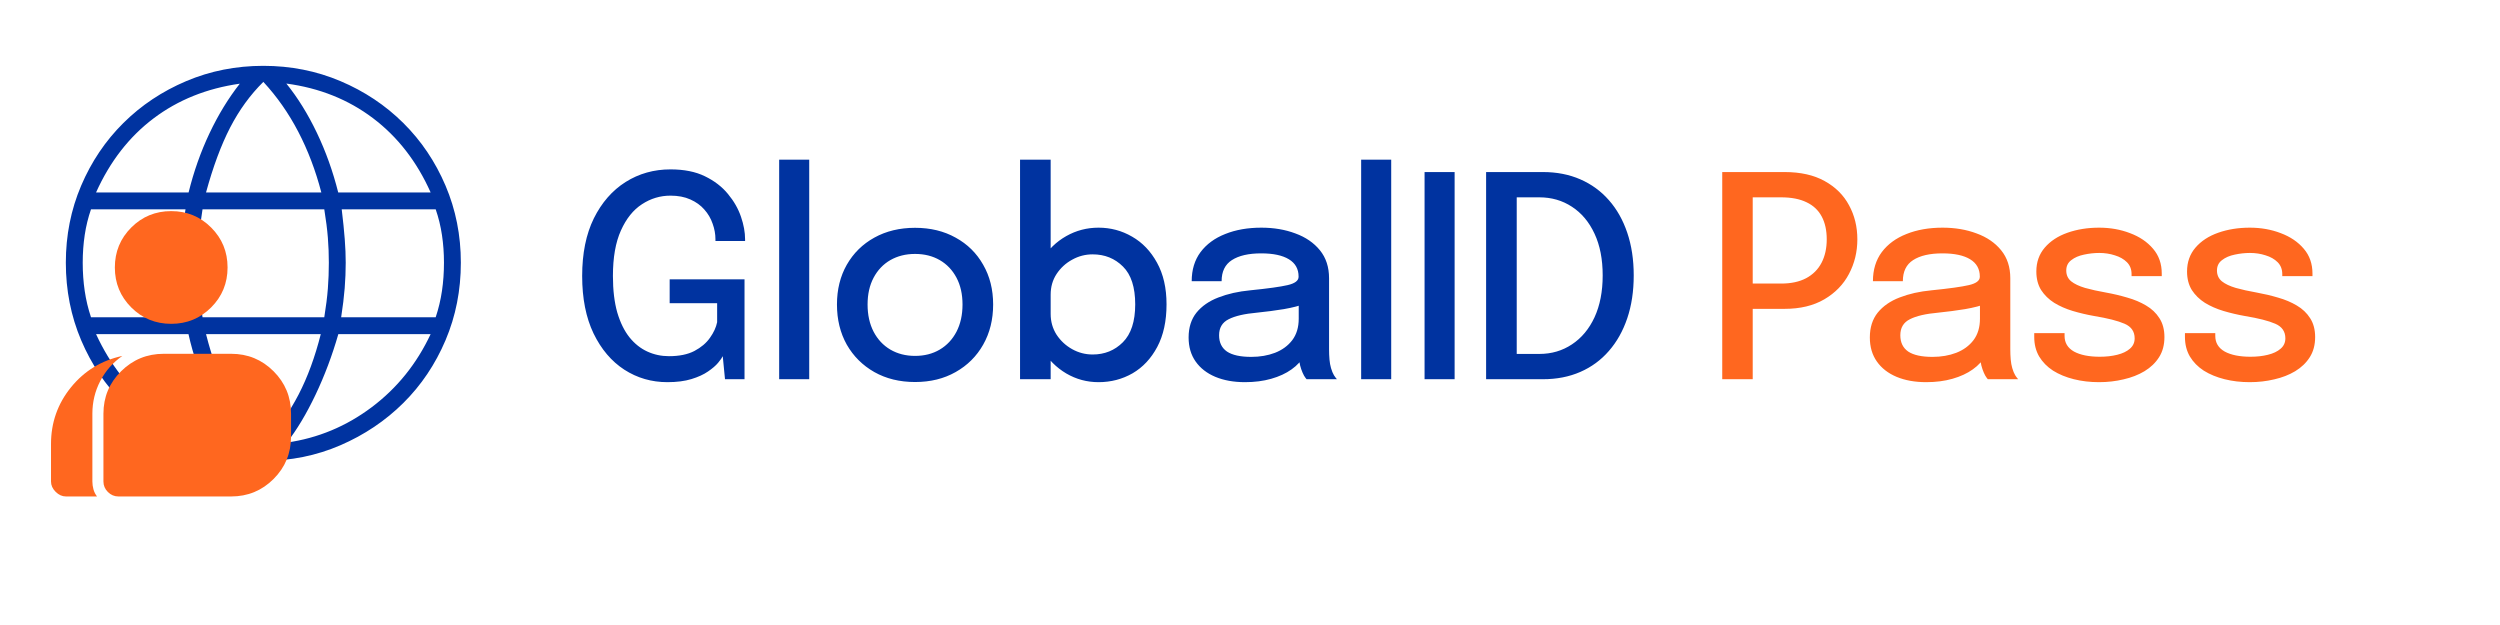
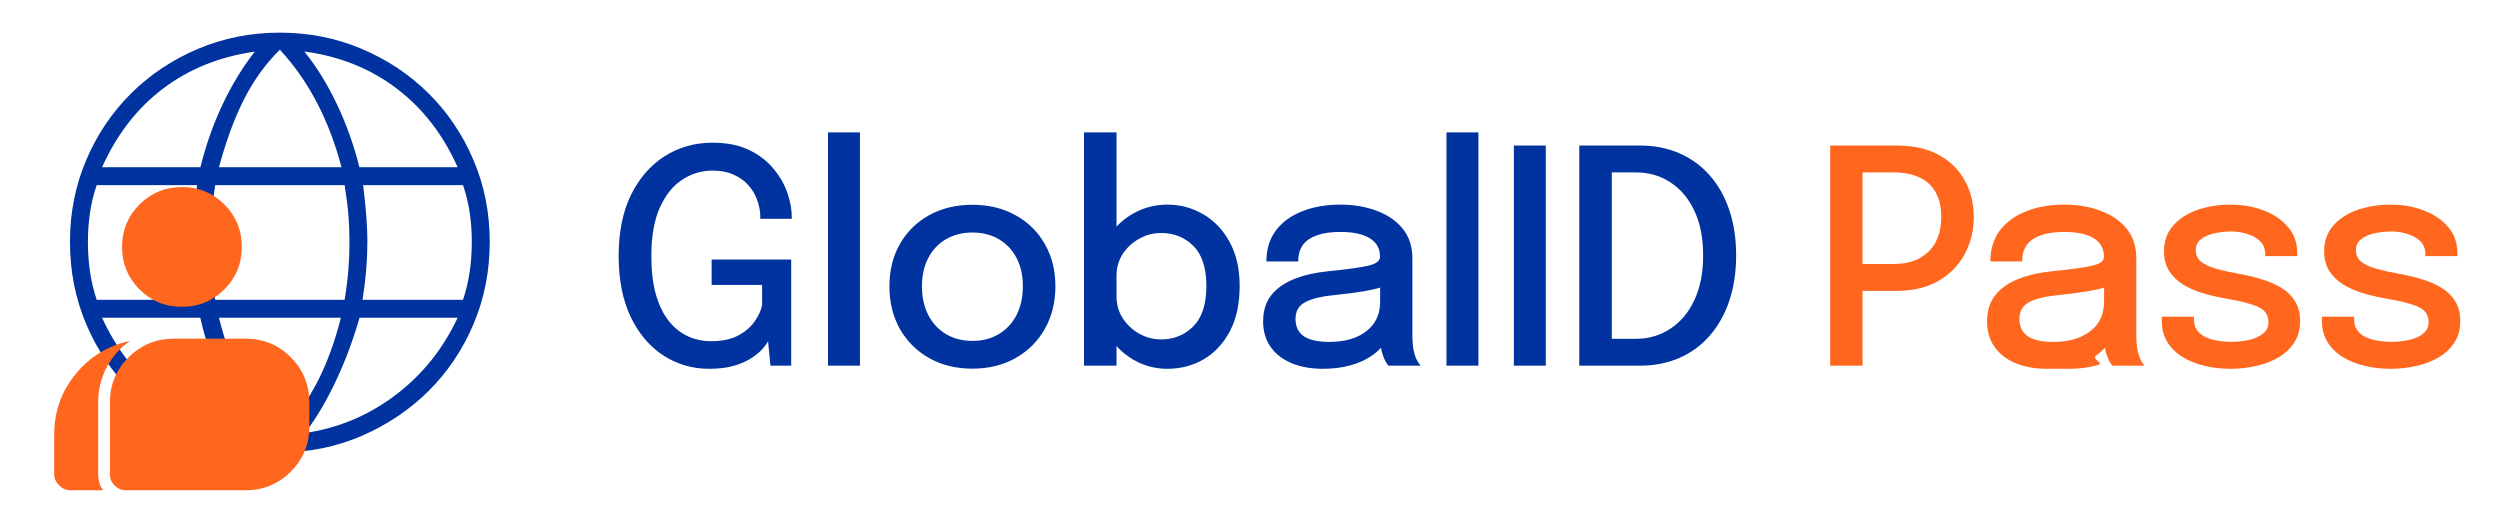
- <svg xmlns="http://www.w3.org/2000/svg" width="356" height="89" viewBox="0 0 356 89" fill="none">
-   <path d="M95.04 54.42C92.787 54.42 90.74 53.827 88.9 52.64C87.073 51.453 85.613 49.733 84.52 47.48C83.44 45.227 82.9 42.5 82.9 39.3C82.9 36.087 83.453 33.353 84.56 31.1C85.68 28.847 87.187 27.12 89.08 25.92C90.987 24.72 93.12 24.12 95.48 24.12C97.413 24.12 99.047 24.447 100.38 25.1C101.727 25.753 102.82 26.593 103.66 27.62C104.513 28.647 105.133 29.733 105.52 30.88C105.907 32.013 106.1 33.08 106.1 34.08C106.1 34.12 106.1 34.16 106.1 34.2C106.1 34.24 106.1 34.28 106.1 34.32H101.88C101.88 34.28 101.88 34.24 101.88 34.2C101.88 34.16 101.88 34.12 101.88 34.08C101.88 33.333 101.747 32.593 101.48 31.86C101.227 31.113 100.833 30.44 100.3 29.84C99.78 29.24 99.113 28.76 98.3 28.4C97.5 28.04 96.56 27.86 95.48 27.86C94.013 27.86 92.66 28.267 91.42 29.08C90.18 29.88 89.18 31.127 88.42 32.82C87.66 34.5 87.28 36.66 87.28 39.3C87.28 41.313 87.487 43.047 87.9 44.5C88.327 45.94 88.907 47.12 89.64 48.04C90.373 48.947 91.22 49.62 92.18 50.06C93.14 50.5 94.167 50.72 95.26 50.72C96.727 50.72 97.933 50.473 98.88 49.98C99.84 49.473 100.58 48.847 101.1 48.1C101.633 47.353 101.973 46.613 102.12 45.88V43.18H95.36V39.78H106.02V54H103.24L102.92 50.72C102.813 50.947 102.593 51.26 102.26 51.66C101.927 52.06 101.447 52.473 100.82 52.9C100.207 53.327 99.42 53.687 98.46 53.98C97.513 54.273 96.373 54.42 95.04 54.42ZM115.233 22.74V54H110.953V22.74H115.233ZM130.303 54.4C128.116 54.4 126.183 53.927 124.503 52.98C122.836 52.033 121.53 50.733 120.583 49.08C119.65 47.413 119.183 45.507 119.183 43.36C119.183 41.227 119.65 39.34 120.583 37.7C121.53 36.047 122.836 34.76 124.503 33.84C126.183 32.907 128.116 32.44 130.303 32.44C132.49 32.44 134.416 32.907 136.083 33.84C137.763 34.76 139.07 36.047 140.003 37.7C140.95 39.34 141.423 41.227 141.423 43.36C141.423 45.507 140.95 47.413 140.003 49.08C139.07 50.733 137.763 52.033 136.083 52.98C134.416 53.927 132.49 54.4 130.303 54.4ZM130.303 50.68C131.636 50.68 132.81 50.38 133.823 49.78C134.836 49.18 135.63 48.333 136.203 47.24C136.776 46.133 137.063 44.84 137.063 43.36C137.063 41.893 136.776 40.62 136.203 39.54C135.63 38.46 134.836 37.627 133.823 37.04C132.81 36.453 131.636 36.16 130.303 36.16C128.983 36.16 127.81 36.453 126.783 37.04C125.77 37.627 124.976 38.46 124.403 39.54C123.83 40.62 123.543 41.893 123.543 43.36C123.543 44.84 123.83 46.133 124.403 47.24C124.976 48.333 125.77 49.18 126.783 49.78C127.81 50.38 128.983 50.68 130.303 50.68ZM156.434 54.42C154.781 54.42 153.247 54.007 151.834 53.18C150.421 52.34 149.274 51.193 148.394 49.74C147.527 48.287 147.094 46.64 147.094 44.8C147.094 44.747 147.094 44.707 147.094 44.68C147.094 44.64 147.094 44.6 147.094 44.56L149.614 44.5C149.614 44.527 149.614 44.56 149.614 44.6C149.614 44.627 149.614 44.66 149.614 44.7C149.614 45.793 149.894 46.78 150.454 47.66C151.027 48.527 151.767 49.213 152.674 49.72C153.581 50.227 154.554 50.48 155.594 50.48C157.301 50.48 158.734 49.9 159.894 48.74C161.067 47.567 161.654 45.767 161.654 43.34C161.654 40.9 161.074 39.107 159.914 37.96C158.754 36.8 157.314 36.22 155.594 36.22C154.554 36.22 153.581 36.473 152.674 36.98C151.767 37.473 151.027 38.153 150.454 39.02C149.894 39.873 149.614 40.853 149.614 41.96L147.094 41.86C147.094 40.007 147.527 38.373 148.394 36.96C149.274 35.533 150.421 34.42 151.834 33.62C153.247 32.82 154.781 32.42 156.434 32.42C158.154 32.42 159.747 32.847 161.214 33.7C162.681 34.54 163.861 35.773 164.754 37.4C165.661 39.027 166.114 41.007 166.114 43.34C166.114 45.727 165.674 47.747 164.794 49.4C163.914 51.053 162.741 52.307 161.274 53.16C159.807 54 158.194 54.42 156.434 54.42ZM145.254 54V22.74H149.614V54H145.254ZM177.278 54.42C175.678 54.42 174.271 54.167 173.058 53.66C171.858 53.153 170.925 52.427 170.258 51.48C169.591 50.533 169.258 49.393 169.258 48.06C169.258 46.633 169.631 45.453 170.378 44.52C171.138 43.587 172.178 42.867 173.498 42.36C174.831 41.84 176.345 41.5 178.038 41.34C180.558 41.087 182.331 40.84 183.358 40.6C184.398 40.36 184.918 39.967 184.918 39.42C184.918 39.407 184.918 39.393 184.918 39.38C184.918 38.3 184.458 37.48 183.538 36.92C182.618 36.36 181.305 36.08 179.598 36.08C177.798 36.08 176.405 36.4 175.418 37.04C174.445 37.667 173.958 38.667 173.958 40.04H169.698C169.698 38.413 170.118 37.033 170.958 35.9C171.811 34.767 172.985 33.907 174.478 33.32C175.971 32.72 177.685 32.42 179.618 32.42C181.391 32.42 183.005 32.693 184.458 33.24C185.925 33.773 187.091 34.573 187.958 35.64C188.825 36.707 189.258 38.033 189.258 39.62C189.258 39.9 189.258 40.18 189.258 40.46C189.258 40.727 189.258 41 189.258 41.28V49.76C189.258 50.253 189.278 50.733 189.318 51.2C189.358 51.653 189.431 52.06 189.538 52.42C189.658 52.833 189.798 53.173 189.958 53.44C190.131 53.707 190.271 53.893 190.378 54H186.058C185.978 53.92 185.858 53.753 185.698 53.5C185.551 53.233 185.418 52.927 185.298 52.58C185.178 52.247 185.085 51.867 185.018 51.44C184.965 51 184.938 50.527 184.938 50.02L185.738 50.58C185.338 51.353 184.731 52.027 183.918 52.6C183.118 53.173 182.151 53.62 181.018 53.94C179.898 54.26 178.651 54.42 177.278 54.42ZM178.178 50.82C179.418 50.82 180.545 50.627 181.558 50.24C182.585 49.84 183.405 49.24 184.018 48.44C184.631 47.627 184.938 46.607 184.938 45.38V41.86L185.958 43.2C185.105 43.533 184.058 43.807 182.818 44.02C181.591 44.22 180.325 44.387 179.018 44.52C177.218 44.68 175.865 44.993 174.958 45.46C174.051 45.913 173.598 46.673 173.598 47.74C173.598 48.767 173.971 49.54 174.718 50.06C175.478 50.567 176.631 50.82 178.178 50.82ZM198.108 22.74V54H193.828V22.74H198.108ZM202.858 54V24.5H207.138V54H202.858ZM211.622 54V24.5H219.722C221.682 24.5 223.455 24.847 225.042 25.54C226.629 26.233 227.982 27.22 229.102 28.5C230.235 29.78 231.109 31.327 231.722 33.14C232.335 34.953 232.642 36.98 232.642 39.22C232.642 41.473 232.335 43.507 231.722 45.32C231.109 47.133 230.235 48.687 229.102 49.98C227.982 51.273 226.629 52.267 225.042 52.96C223.455 53.653 221.682 54 219.722 54H211.622ZM215.982 52.68L214.022 50.4H219.202C220.935 50.4 222.482 49.947 223.842 49.04C225.215 48.133 226.289 46.847 227.062 45.18C227.835 43.5 228.222 41.513 228.222 39.22C228.222 36.913 227.835 34.933 227.062 33.28C226.289 31.613 225.215 30.333 223.842 29.44C222.482 28.547 220.935 28.1 219.202 28.1H214.022L215.982 25.82V52.68Z" fill="#0033A0" />
-   <path d="M249.587 54H245.247V24.5H254.127C256.394 24.5 258.294 24.927 259.827 25.78C261.374 26.633 262.534 27.787 263.307 29.24C264.094 30.68 264.487 32.293 264.487 34.08C264.487 35.867 264.087 37.513 263.287 39.02C262.5 40.513 261.334 41.713 259.787 42.62C258.24 43.527 256.354 43.98 254.127 43.98H249.587V54ZM249.587 42.5L247.627 40.38H253.627C255.04 40.38 256.227 40.127 257.187 39.62C258.16 39.1 258.894 38.367 259.387 37.42C259.88 36.473 260.127 35.36 260.127 34.08C260.127 32.8 259.887 31.713 259.407 30.82C258.927 29.927 258.207 29.253 257.247 28.8C256.287 28.333 255.08 28.1 253.627 28.1H247.627L249.587 25.82V42.5ZM274.286 54.42C272.686 54.42 271.279 54.167 270.066 53.66C268.866 53.153 267.933 52.427 267.266 51.48C266.599 50.533 266.266 49.393 266.266 48.06C266.266 46.633 266.639 45.453 267.386 44.52C268.146 43.587 269.186 42.867 270.506 42.36C271.839 41.84 273.353 41.5 275.046 41.34C277.566 41.087 279.339 40.84 280.366 40.6C281.406 40.36 281.926 39.967 281.926 39.42C281.926 39.407 281.926 39.393 281.926 39.38C281.926 38.3 281.466 37.48 280.546 36.92C279.626 36.36 278.313 36.08 276.606 36.08C274.806 36.08 273.413 36.4 272.426 37.04C271.453 37.667 270.966 38.667 270.966 40.04H266.706C266.706 38.413 267.126 37.033 267.966 35.9C268.819 34.767 269.993 33.907 271.486 33.32C272.979 32.72 274.693 32.42 276.626 32.42C278.399 32.42 280.013 32.693 281.466 33.24C282.933 33.773 284.099 34.573 284.966 35.64C285.833 36.707 286.266 38.033 286.266 39.62C286.266 39.9 286.266 40.18 286.266 40.46C286.266 40.727 286.266 41 286.266 41.28V49.76C286.266 50.253 286.286 50.733 286.326 51.2C286.366 51.653 286.439 52.06 286.546 52.42C286.666 52.833 286.806 53.173 286.966 53.44C287.139 53.707 287.279 53.893 287.386 54H283.066C282.986 53.92 282.866 53.753 282.706 53.5C282.559 53.233 282.426 52.927 282.306 52.58C282.186 52.247 282.093 51.867 282.026 51.44C281.973 51 281.946 50.527 281.946 50.02L282.746 50.58C282.346 51.353 281.739 52.027 280.926 52.6C280.126 53.173 279.159 53.62 278.026 53.94C276.906 54.26 275.659 54.42 274.286 54.42ZM275.186 50.82C276.426 50.82 277.553 50.627 278.566 50.24C279.593 49.84 280.413 49.24 281.026 48.44C281.639 47.627 281.946 46.607 281.946 45.38V41.86L282.966 43.2C282.113 43.533 281.066 43.807 279.826 44.02C278.599 44.22 277.333 44.387 276.026 44.52C274.226 44.68 272.873 44.993 271.966 45.46C271.059 45.913 270.606 46.673 270.606 47.74C270.606 48.767 270.979 49.54 271.726 50.06C272.486 50.567 273.639 50.82 275.186 50.82ZM298.895 54.42C297.629 54.42 296.435 54.28 295.315 54C294.195 53.72 293.209 53.313 292.355 52.78C291.515 52.233 290.855 51.56 290.375 50.76C289.909 49.96 289.675 49.033 289.675 47.98C289.675 47.887 289.675 47.793 289.675 47.7C289.675 47.593 289.675 47.507 289.675 47.44H293.995C293.995 47.507 293.995 47.567 293.995 47.62C293.995 47.673 293.995 47.747 293.995 47.84C293.995 48.813 294.442 49.553 295.335 50.06C296.242 50.553 297.469 50.8 299.015 50.8C299.922 50.8 300.749 50.707 301.495 50.52C302.255 50.333 302.855 50.047 303.295 49.66C303.749 49.273 303.975 48.78 303.975 48.18C303.975 47.207 303.495 46.513 302.535 46.1C301.589 45.687 300.149 45.32 298.215 45C297.162 44.813 296.142 44.573 295.155 44.28C294.182 43.987 293.302 43.6 292.515 43.12C291.742 42.627 291.122 42.02 290.655 41.3C290.202 40.567 289.975 39.687 289.975 38.66C289.975 37.327 290.375 36.193 291.175 35.26C291.975 34.327 293.055 33.62 294.415 33.14C295.775 32.66 297.275 32.42 298.915 32.42C300.502 32.42 301.969 32.68 303.315 33.2C304.675 33.707 305.769 34.447 306.595 35.42C307.422 36.38 307.835 37.56 307.835 38.96C307.835 39.013 307.835 39.073 307.835 39.14C307.835 39.207 307.835 39.267 307.835 39.32H303.535C303.535 39.267 303.535 39.22 303.535 39.18C303.535 39.14 303.535 39.093 303.535 39.04C303.535 38.347 303.315 37.78 302.875 37.34C302.435 36.9 301.862 36.573 301.155 36.36C300.462 36.133 299.722 36.02 298.935 36.02C298.215 36.02 297.489 36.1 296.755 36.26C296.035 36.407 295.435 36.667 294.955 37.04C294.475 37.4 294.235 37.893 294.235 38.52C294.235 39.16 294.469 39.673 294.935 40.06C295.402 40.433 296.062 40.747 296.915 41C297.769 41.24 298.762 41.46 299.895 41.66C300.935 41.847 301.949 42.087 302.935 42.38C303.922 42.66 304.809 43.033 305.595 43.5C306.395 43.967 307.029 44.567 307.495 45.3C307.975 46.033 308.215 46.933 308.215 48C308.215 49.107 307.962 50.06 307.455 50.86C306.949 51.66 306.255 52.327 305.375 52.86C304.509 53.38 303.515 53.767 302.395 54.02C301.289 54.287 300.122 54.42 298.895 54.42ZM320.356 54.42C319.09 54.42 317.896 54.28 316.776 54C315.656 53.72 314.67 53.313 313.816 52.78C312.976 52.233 312.316 51.56 311.836 50.76C311.37 49.96 311.136 49.033 311.136 47.98C311.136 47.887 311.136 47.793 311.136 47.7C311.136 47.593 311.136 47.507 311.136 47.44H315.456C315.456 47.507 315.456 47.567 315.456 47.62C315.456 47.673 315.456 47.747 315.456 47.84C315.456 48.813 315.903 49.553 316.796 50.06C317.703 50.553 318.93 50.8 320.476 50.8C321.383 50.8 322.21 50.707 322.956 50.52C323.716 50.333 324.316 50.047 324.756 49.66C325.21 49.273 325.436 48.78 325.436 48.18C325.436 47.207 324.956 46.513 323.996 46.1C323.05 45.687 321.61 45.32 319.676 45C318.623 44.813 317.603 44.573 316.616 44.28C315.643 43.987 314.763 43.6 313.976 43.12C313.203 42.627 312.583 42.02 312.116 41.3C311.663 40.567 311.436 39.687 311.436 38.66C311.436 37.327 311.836 36.193 312.636 35.26C313.436 34.327 314.516 33.62 315.876 33.14C317.236 32.66 318.736 32.42 320.376 32.42C321.963 32.42 323.43 32.68 324.776 33.2C326.136 33.707 327.23 34.447 328.056 35.42C328.883 36.38 329.296 37.56 329.296 38.96C329.296 39.013 329.296 39.073 329.296 39.14C329.296 39.207 329.296 39.267 329.296 39.32H324.996C324.996 39.267 324.996 39.22 324.996 39.18C324.996 39.14 324.996 39.093 324.996 39.04C324.996 38.347 324.776 37.78 324.336 37.34C323.896 36.9 323.323 36.573 322.616 36.36C321.923 36.133 321.183 36.02 320.396 36.02C319.676 36.02 318.95 36.1 318.216 36.26C317.496 36.407 316.896 36.667 316.416 37.04C315.936 37.4 315.696 37.893 315.696 38.52C315.696 39.16 315.93 39.673 316.396 40.06C316.863 40.433 317.523 40.747 318.376 41C319.23 41.24 320.223 41.46 321.356 41.66C322.396 41.847 323.41 42.087 324.396 42.38C325.383 42.66 326.27 43.033 327.056 43.5C327.856 43.967 328.49 44.567 328.956 45.3C329.436 46.033 329.676 46.933 329.676 48C329.676 49.107 329.423 50.06 328.916 50.86C328.41 51.66 327.716 52.327 326.836 52.86C325.97 53.38 324.976 53.767 323.856 54.02C322.75 54.287 321.583 54.42 320.356 54.42Z" fill="#FF671F" />
-   <mask id="mask0_54_7" style="mask-type:alpha" maskUnits="userSpaceOnUse" x="0" y="0" width="75" height="75">
-     <rect width="75" height="75" fill="#D9D9D9" />
-   </mask>
-   <g mask="url(#mask0_54_7)">
-     <path d="M37.5 65.625C33.606 65.625 29.948 64.885 26.527 63.405C23.105 61.924 20.119 59.918 17.566 57.386C15.014 54.854 13.011 51.874 11.556 48.447C10.102 45.019 9.375 41.338 9.375 37.404C9.375 33.51 10.102 29.855 11.556 26.439C13.011 23.024 15.014 20.05 17.566 17.518C20.119 14.986 23.105 12.996 26.527 11.548C29.948 10.099 33.606 9.375 37.5 9.375C41.394 9.375 45.052 10.099 48.473 11.548C51.895 12.996 54.882 14.986 57.434 17.518C59.986 20.05 61.989 23.024 63.444 26.439C64.898 29.855 65.625 33.51 65.625 37.404C65.625 41.338 64.898 45.019 63.444 48.447C61.989 51.874 59.986 54.854 57.434 57.386C54.882 59.918 51.895 61.924 48.473 63.405C45.052 64.885 41.394 65.625 37.5 65.625ZM37.5 63.377C39.563 61.062 41.237 58.663 42.521 56.181C43.805 53.699 44.858 50.831 45.679 47.578H29.339C30.189 50.944 31.255 53.866 32.539 56.346C33.823 58.826 35.477 61.17 37.5 63.377ZM34.225 63.041C32.602 61.222 31.132 58.936 29.814 56.184C28.496 53.431 27.504 50.563 26.839 47.578H13.678C15.697 51.957 18.43 55.432 21.875 58.002C25.32 60.572 29.437 62.252 34.225 63.041ZM40.853 63.023C45.284 62.386 49.308 60.709 52.923 57.993C56.54 55.276 59.339 51.805 61.322 47.578H48.179C47.302 50.631 46.217 53.514 44.925 56.226C43.633 58.938 42.276 61.204 40.853 63.023ZM12.957 45.174H26.4C26.163 43.728 26.002 42.365 25.916 41.084C25.831 39.805 25.788 38.578 25.788 37.404C25.788 36.182 25.834 34.953 25.926 33.717C26.018 32.481 26.182 31.178 26.418 29.808H12.957C12.552 30.978 12.255 32.197 12.064 33.467C11.874 34.737 11.779 36.05 11.779 37.404C11.779 38.798 11.874 40.139 12.064 41.427C12.255 42.715 12.552 43.964 12.957 45.174ZM28.84 45.174H46.178C46.427 43.64 46.597 42.275 46.689 41.079C46.781 39.883 46.827 38.658 46.827 37.404C46.827 36.202 46.781 35.019 46.689 33.855C46.597 32.691 46.427 31.342 46.178 29.808H28.84C28.591 31.342 28.421 32.691 28.33 33.855C28.238 35.019 28.191 36.202 28.191 37.404C28.191 38.658 28.238 39.883 28.33 41.079C28.421 42.275 28.591 43.64 28.84 45.174ZM48.582 45.174H62.043C62.448 43.964 62.745 42.715 62.936 41.427C63.126 40.139 63.221 38.798 63.221 37.404C63.221 36.05 63.126 34.737 62.936 33.467C62.745 32.197 62.448 30.978 62.043 29.808H48.66C48.856 31.43 49.001 32.843 49.092 34.048C49.184 35.251 49.23 36.37 49.23 37.404C49.23 38.59 49.181 39.801 49.084 41.037C48.985 42.273 48.818 43.652 48.582 45.174ZM48.161 27.404H61.322C59.363 23.009 56.626 19.483 53.11 16.827C49.594 14.17 45.483 12.528 40.775 11.899C42.398 13.906 43.845 16.24 45.117 18.9C46.389 21.56 47.404 24.395 48.161 27.404ZM29.339 27.404H45.757C44.944 24.283 43.85 21.403 42.476 18.765C41.102 16.127 39.443 13.758 37.5 11.659C35.633 13.505 34.056 15.675 32.77 18.167C31.484 20.659 30.341 23.738 29.339 27.404ZM13.678 27.404H26.857C27.59 24.431 28.58 21.628 29.826 18.994C31.072 16.359 32.512 14.001 34.147 11.917C29.439 12.586 25.346 14.233 21.869 16.857C18.391 19.481 15.661 22.997 13.678 27.404Z" fill="#0033A0" />
+ <svg xmlns="http://www.w3.org/2000/svg" width="335" height="68" viewBox="0 0 335 68" fill="none">
+   <g fill="#0033A0">
+     <path d="M37.5 60.625C33.606 60.625 29.948 59.885 26.527 58.405C23.105 56.924 20.119 54.918 17.566 52.386C15.014 49.854 13.011 46.874 11.556 43.447C10.102 40.019 9.375 36.338 9.375 32.404C9.375 28.51 10.102 24.855 11.556 21.439C13.011 18.024 15.014 15.05 17.566 12.518C20.119 9.986 23.105 7.996 26.527 6.548C29.948 5.099 33.606 4.375 37.5 4.375C41.394 4.375 45.052 5.099 48.473 6.548C51.895 7.996 54.882 9.986 57.434 12.518C59.986 15.05 61.989 18.024 63.444 21.439C64.898 24.855 65.625 28.51 65.625 32.404C65.625 36.338 64.898 40.019 63.444 43.447C61.989 46.874 59.986 49.854 57.434 52.386C54.882 54.918 51.895 56.924 48.473 58.405C45.052 59.885 41.394 60.625 37.5 60.625ZM37.5 58.377C39.563 56.062 41.237 53.663 42.521 51.181C43.805 48.699 44.858 45.831 45.679 42.578H29.339C30.189 45.944 31.255 48.866 32.539 51.346C33.823 53.826 35.477 56.17 37.5 58.377ZM34.225 58.041C32.602 56.222 31.132 53.936 29.814 51.184C28.496 48.431 27.504 45.563 26.839 42.578H13.678C15.697 46.957 18.43 50.432 21.875 53.002C25.32 55.572 29.437 57.252 34.225 58.041ZM40.853 58.023C45.284 57.386 49.308 55.709 52.923 52.993C56.54 50.276 59.339 46.805 61.322 42.578H48.179C47.302 45.631 46.217 48.514 44.925 51.226C43.633 53.938 42.276 56.204 40.853 58.023ZM12.957 40.174H26.4C26.163 38.728 26.002 37.365 25.916 36.084C25.831 34.805 25.788 33.578 25.788 32.404C25.788 31.182 25.834 29.953 25.926 28.717C26.018 27.481 26.182 26.178 26.418 24.808H12.957C12.552 25.978 12.255 27.197 12.064 28.467C11.874 29.738 11.779 31.05 11.779 32.404C11.779 33.798 11.874 35.139 12.064 36.427C12.255 37.715 12.552 38.964 12.957 40.174ZM28.84 40.174H46.178C46.427 38.64 46.597 37.275 46.689 36.079C46.781 34.883 46.827 33.658 46.827 32.404C46.827 31.202 46.781 30.019 46.689 28.855C46.597 27.691 46.427 26.342 46.178 24.808H28.84C28.591 26.342 28.421 27.691 28.33 28.855C28.238 30.019 28.191 31.202 28.191 32.404C28.191 33.658 28.238 34.883 28.33 36.079C28.421 37.275 28.591 38.64 28.84 40.174ZM48.582 40.174H62.043C62.448 38.964 62.745 37.715 62.936 36.427C63.126 35.139 63.221 33.798 63.221 32.404C63.221 31.05 63.126 29.738 62.936 28.467C62.745 27.197 62.448 25.978 62.043 24.808H48.66C48.856 26.43 49.001 27.843 49.092 29.048C49.184 30.251 49.23 31.37 49.23 32.404C49.23 33.59 49.181 34.801 49.084 36.037C48.985 37.273 48.818 38.652 48.582 40.174ZM48.161 22.404H61.322C59.363 18.009 56.626 14.483 53.11 11.827C49.594 9.17 45.483 7.528 40.775 6.899C42.398 8.907 43.845 11.24 45.117 13.9C46.389 16.56 47.404 19.395 48.161 22.404ZM29.339 22.404H45.757C44.944 19.283 43.85 16.403 42.476 13.765C41.102 11.127 39.443 8.758 37.5 6.659C35.633 8.505 34.056 10.675 32.77 13.167C31.484 15.659 30.341 18.738 29.339 22.404ZM13.678 22.404H26.857C27.59 19.431 28.58 16.628 29.826 13.994C31.072 11.359 32.512 9.001 34.147 6.917C29.439 7.586 25.346 9.233 21.869 11.857C18.391 14.481 15.661 17.997 13.678 22.404Z" />
+     <path d="M95.04 49.42C92.787 49.42 90.74 48.827 88.9 47.64C87.073 46.453 85.613 44.733 84.52 42.48C83.44 40.227 82.9 37.5 82.9 34.3C82.9 31.087 83.453 28.353 84.56 26.1C85.68 23.847 87.187 22.12 89.08 20.92C90.987 19.72 93.12 19.12 95.48 19.12C97.413 19.12 99.047 19.447 100.38 20.1C101.727 20.753 102.82 21.593 103.66 22.62C104.513 23.647 105.133 24.733 105.52 25.88C105.907 27.013 106.1 28.08 106.1 29.08C106.1 29.12 106.1 29.16 106.1 29.2C106.1 29.24 106.1 29.28 106.1 29.32H101.88C101.88 29.28 101.88 29.24 101.88 29.2C101.88 29.16 101.88 29.12 101.88 29.08C101.88 28.333 101.747 27.593 101.48 26.86C101.227 26.113 100.833 25.44 100.3 24.84C99.78 24.24 99.113 23.76 98.3 23.4C97.5 23.04 96.56 22.86 95.48 22.86C94.013 22.86 92.66 23.267 91.42 24.08C90.18 24.88 89.18 26.127 88.42 27.82C87.66 29.5 87.28 31.66 87.28 34.3C87.28 36.313 87.487 38.047 87.9 39.5C88.327 40.94 88.907 42.12 89.64 43.04C90.373 43.947 91.22 44.62 92.18 45.06C93.14 45.5 94.167 45.72 95.26 45.72C96.727 45.72 97.933 45.473 98.88 44.98C99.84 44.473 100.58 43.847 101.1 43.1C101.633 42.353 101.973 41.613 102.12 40.88V38.18H95.36V34.78H106.02V49H103.24L102.92 45.72C102.813 45.947 102.593 46.26 102.26 46.66C101.927 47.06 101.447 47.473 100.82 47.9C100.207 48.327 99.42 48.687 98.46 48.98C97.513 49.273 96.373 49.42 95.04 49.42ZM115.233 17.74V49H110.953V17.74H115.233ZM130.303 49.4C128.116 49.4 126.183 48.927 124.503 47.98C122.836 47.033 121.53 45.733 120.583 44.08C119.65 42.413 119.183 40.507 119.183 38.36C119.183 36.227 119.65 34.34 120.583 32.7C121.53 31.047 122.836 29.76 124.503 28.84C126.183 27.907 128.116 27.44 130.303 27.44C132.49 27.44 134.416 27.907 136.083 28.84C137.763 29.76 139.07 31.047 140.003 32.7C140.95 34.34 141.423 36.227 141.423 38.36C141.423 40.507 140.95 42.413 140.003 44.08C139.07 45.733 137.763 47.033 136.083 47.98C134.416 48.927 132.49 49.4 130.303 49.4ZM130.303 45.68C131.636 45.68 132.81 45.38 133.823 44.78C134.836 44.18 135.63 43.333 136.203 42.24C136.776 41.133 137.063 39.84 137.063 38.36C137.063 36.893 136.776 35.62 136.203 34.54C135.63 33.46 134.836 32.627 133.823 32.04C132.81 31.453 131.636 31.16 130.303 31.16C128.983 31.16 127.81 31.453 126.783 32.04C125.77 32.627 124.976 33.46 124.403 34.54C123.83 35.62 123.543 36.893 123.543 38.36C123.543 39.84 123.83 41.133 124.403 42.24C124.976 43.333 125.77 44.18 126.783 44.78C127.81 45.38 128.983 45.68 130.303 45.68ZM156.434 49.42C154.781 49.42 153.247 49.007 151.834 48.18C150.421 47.34 149.274 46.193 148.394 44.74C147.527 43.287 147.094 41.64 147.094 39.8C147.094 39.747 147.094 39.707 147.094 39.68C147.094 39.64 147.094 39.6 147.094 39.56L149.614 39.5C149.614 39.527 149.614 39.56 149.614 39.6C149.614 39.627 149.614 39.66 149.614 39.7C149.614 40.793 149.894 41.78 150.454 42.66C151.027 43.527 151.767 44.213 152.674 44.72C153.581 45.227 154.554 45.48 155.594 45.48C157.301 45.48 158.734 44.9 159.894 43.74C161.067 42.567 161.654 40.767 161.654 38.34C161.654 35.9 161.074 34.107 159.914 32.96C158.754 31.8 157.314 31.22 155.594 31.22C154.554 31.22 153.581 31.473 152.674 31.98C151.767 32.473 151.027 33.153 150.454 34.02C149.894 34.873 149.614 35.853 149.614 36.96L147.094 36.86C147.094 35.007 147.527 33.373 148.394 31.96C149.274 30.533 150.421 29.42 151.834 28.62C153.247 27.82 154.781 27.42 156.434 27.42C158.154 27.42 159.747 27.847 161.214 28.7C162.681 29.54 163.861 30.773 164.754 32.4C165.661 34.027 166.114 36.007 166.114 38.34C166.114 40.727 165.674 42.747 164.794 44.4C163.914 46.053 162.741 47.307 161.274 48.16C159.807 49 158.194 49.42 156.434 49.42ZM145.254 49V17.74H149.614V49H145.254ZM177.278 49.42C175.678 49.42 174.271 49.167 173.058 48.66C171.858 48.153 170.925 47.427 170.258 46.48C169.591 45.533 169.258 44.393 169.258 43.06C169.258 41.633 169.631 40.453 170.378 39.52C171.138 38.587 172.178 37.867 173.498 37.36C174.831 36.84 176.345 36.5 178.038 36.34C180.558 36.087 182.331 35.84 183.358 35.6C184.398 35.36 184.918 34.967 184.918 34.42C184.918 34.407 184.918 34.393 184.918 34.38C184.918 33.3 184.458 32.48 183.538 31.92C182.618 31.36 181.305 31.08 179.598 31.08C177.798 31.08 176.405 31.4 175.418 32.04C174.445 32.667 173.958 33.667 173.958 35.04H169.698C169.698 33.413 170.118 32.033 170.958 30.9C171.811 29.767 172.985 28.907 174.478 28.32C175.971 27.72 177.685 27.42 179.618 27.42C181.391 27.42 183.005 27.693 184.458 28.24C185.925 28.773 187.091 29.573 187.958 30.64C188.825 31.707 189.258 33.033 189.258 34.62C189.258 34.9 189.258 35.18 189.258 35.46C189.258 35.727 189.258 36 189.258 36.28V44.76C189.258 45.253 189.278 45.733 189.318 46.2C189.358 46.653 189.431 47.06 189.538 47.42C189.658 47.833 189.798 48.173 189.958 48.44C190.131 48.707 190.271 48.893 190.378 49H186.058C185.978 48.92 185.858 48.753 185.698 48.5C185.551 48.233 185.418 47.927 185.298 47.58C185.178 47.247 185.085 46.867 185.018 46.44C184.965 46 184.938 45.527 184.938 45.02L185.738 45.58C185.338 46.353 184.731 47.027 183.918 47.6C183.118 48.173 182.151 48.62 181.018 48.94C179.898 49.26 178.651 49.42 177.278 49.42ZM178.178 45.82C179.418 45.82 180.545 45.627 181.558 45.24C182.585 44.84 183.405 44.24 184.018 43.44C184.631 42.627 184.938 41.607 184.938 40.38V36.86L185.958 38.2C185.105 38.533 184.058 38.807 182.818 39.02C181.591 39.22 180.325 39.387 179.018 39.52C177.218 39.68 175.865 39.993 174.958 40.46C174.051 40.913 173.598 41.673 173.598 42.74C173.598 43.767 173.971 44.54 174.718 45.06C175.478 45.567 176.631 45.82 178.178 45.82ZM198.108 17.74V49H193.828V17.74H198.108ZM202.858 49V19.5H207.138V49H202.858ZM211.622 49V19.5H219.722C221.682 19.5 223.455 19.847 225.042 20.54C226.629 21.233 227.982 22.22 229.102 23.5C230.235 24.78 231.109 26.327 231.722 28.14C232.335 29.953 232.642 31.98 232.642 34.22C232.642 36.473 232.335 38.507 231.722 40.32C231.109 42.133 230.235 43.687 229.102 44.98C227.982 46.273 226.629 47.267 225.042 47.96C223.455 48.653 221.682 49 219.722 49H211.622ZM215.982 47.68L214.022 45.4H219.202C220.935 45.4 222.482 44.947 223.842 44.04C225.215 43.133 226.289 41.847 227.062 40.18C227.835 38.5 228.222 36.513 228.222 34.22C228.222 31.913 227.835 29.933 227.062 28.28C226.289 26.613 225.215 25.333 223.842 24.44C222.482 23.547 220.935 23.1 219.202 23.1H214.022L215.982 20.82V47.68Z" />
  </g>
-   <mask id="mask1_54_7" style="mask-type:alpha" maskUnits="userSpaceOnUse" x="0" y="26" width="49" height="49">
-     <rect y="26" width="48.759" height="48.759" fill="#D9D9D9" />
-   </mask>
-   <g mask="url(#mask1_54_7)">
-     <path d="M9.396 70.696C8.855 70.696 8.364 70.476 7.923 70.036C7.483 69.596 7.263 69.105 7.263 68.563V63.23C7.263 60.182 8.211 57.49 10.107 55.154C12.004 52.818 14.441 51.328 17.421 50.684C16.067 51.633 15.017 52.826 14.272 54.265C13.527 55.704 13.155 57.253 13.155 58.913V68.563C13.155 68.935 13.206 69.308 13.307 69.68C13.409 70.053 13.578 70.391 13.815 70.696H9.396ZM16.863 70.696C16.287 70.696 15.787 70.484 15.364 70.061C14.941 69.638 14.729 69.138 14.729 68.563V58.913C14.729 56.542 15.567 54.528 17.244 52.868C18.92 51.209 20.943 50.38 23.313 50.38H32.913C35.283 50.38 37.297 51.209 38.957 52.868C40.616 54.528 41.445 56.542 41.445 58.913V62.163C41.445 64.533 40.616 66.548 38.957 68.207C37.297 69.866 35.283 70.696 32.913 70.696H16.863ZM24.38 46.113C22.145 46.113 20.249 45.334 18.691 43.777C17.134 42.219 16.355 40.323 16.355 38.088C16.355 35.853 17.134 33.957 18.691 32.4C20.249 30.842 22.145 30.063 24.38 30.063C26.614 30.063 28.511 30.842 30.068 32.4C31.626 33.957 32.405 35.853 32.405 38.088C32.405 40.323 31.626 42.219 30.068 43.777C28.511 45.334 26.614 46.113 24.38 46.113Z" fill="#FF671F" />
+   <g fill="#FF671F">
+     <path d="M9.396 65.696C8.855 65.696 8.364 65.476 7.923 65.036C7.483 64.596 7.263 64.105 7.263 63.563V58.23C7.263 55.182 8.211 52.49 10.107 50.154C12.004 47.818 14.441 46.328 17.421 45.684C16.067 46.633 15.017 47.826 14.272 49.265C13.527 50.704 13.155 52.253 13.155 53.913V63.563C13.155 63.935 13.206 64.308 13.307 64.68C13.409 65.053 13.578 65.391 13.815 65.696H9.396ZM16.863 65.696C16.287 65.696 15.787 65.484 15.364 65.061C14.941 64.638 14.729 64.138 14.729 63.563V53.913C14.729 51.542 15.567 49.528 17.244 47.868C18.92 46.209 20.943 45.38 23.313 45.38H32.913C35.283 45.38 37.297 46.209 38.957 47.868C40.616 49.528 41.445 51.542 41.445 53.913V57.163C41.445 59.533 40.616 61.548 38.957 63.207C37.297 64.866 35.283 65.696 32.913 65.696H16.863ZM24.38 41.113C22.145 41.113 20.249 40.334 18.691 38.777C17.134 37.219 16.355 35.323 16.355 33.088C16.355 30.853 17.134 28.957 18.691 27.4C20.249 25.842 22.145 25.063 24.38 25.063C26.614 25.063 28.511 25.842 30.068 27.4C31.626 28.957 32.405 30.853 32.405 33.088C32.405 35.323 31.626 37.219 30.068 38.777C28.511 40.334 26.614 41.113 24.38 41.113Z" />
+     <path d="M249.587 49H245.247V19.5H254.127C256.394 19.5 258.294 19.927 259.827 20.78C261.374 21.633 262.534 22.787 263.307 24.24C264.094 25.68 264.487 27.293 264.487 29.08C264.487 30.867 264.087 32.513 263.287 34.02C262.5 35.513 261.334 36.713 259.787 37.62C258.24 38.527 256.354 38.98 254.127 38.98H249.587V49ZM249.587 37.5L247.627 35.38H253.627C255.04 35.38 256.227 35.127 257.187 34.62C258.16 34.1 258.894 33.367 259.387 32.42C259.88 31.473 260.127 30.36 260.127 29.08C260.127 27.8 259.887 26.713 259.407 25.82C258.927 24.927 258.207 24.253 257.247 23.8C256.287 23.333 255.08 23.1 253.627 23.1H247.627L249.587 20.82V37.5ZM274.286 49.42C272.686 49.42 271.279 49.167 270.066 48.66C268.866 48.153 267.933 47.427 267.266 46.48C266.599 45.533 266.266 44.393 266.266 43.06C266.266 41.633 266.639 40.453 267.386 39.52C268.146 38.587 269.186 37.867 270.506 37.36C271.839 36.84 273.353 36.5 275.046 36.34C277.566 36.087 279.339 35.84 280.366 35.6C281.406 35.36 281.926 34.967 281.926 34.42C281.926 34.407 281.926 34.393 281.926 34.38C281.926 33.3 281.466 32.48 280.546 31.92C279.626 31.36 278.313 31.08 276.606 31.08C274.806 31.08 273.413 31.4 272.426 32.04C271.453 32.667 270.966 33.667 270.966 35.04H266.706C266.706 33.413 267.126 32.033 267.966 30.9C268.819 29.767 269.993 28.907 271.486 28.32C272.979 27.72 274.693 27.42 276.626 27.42C278.399 27.42 280.013 27.693 281.466 28.24C282.933 28.773 284.099 29.573 284.966 30.64C285.833 31.707 286.266 33.033 286.266 34.62C286.266 34.9 286.266 35.18 286.266 35.46C286.266 35.727 286.266 36 286.266 36.28V44.76C286.266 45.253 286.286 45.733 286.326 46.2C286.366 46.653 286.439 47.06 286.546 47.42C286.666 47.833 286.806 48.173 286.966 48.44C287.139 48.707 287.279 48.893 287.386 49H283.066C282.986 48.92 282.866 48.753 282.706 48.5C282.559 48.233 282.426 47.927 282.306 47.58C282.186 47.247 282.093 46.867 282.026 46.44C281.973 46 281.946 45.527 281.946 45.02L282.746 45.58C282.346 46.353 281.739 47.027 280.926 47.6C280.126 48.173 282.151 48.62 281.018 48.94C279.898 49.26 278.651 49.42 277.278 49.42ZM275.186 45.82C276.426 45.82 277.553 45.627 278.566 45.24C279.593 44.84 280.413 44.24 281.026 43.44C281.639 42.627 281.946 41.607 281.946 40.38V36.86L282.966 38.2C282.113 38.533 281.066 38.807 279.826 39.02C278.599 39.22 277.333 39.387 276.026 39.52C274.226 39.68 272.873 39.993 271.966 40.46C271.059 40.913 270.606 41.673 270.606 42.74C270.606 43.767 270.979 44.54 271.726 45.06C272.486 45.567 273.639 45.82 275.186 45.82ZM298.895 49.42C297.629 49.42 296.435 49.28 295.315 49C294.195 48.72 293.209 48.313 292.355 47.78C291.515 47.233 290.855 46.56 290.375 45.76C289.909 44.96 289.675 44.033 289.675 42.98C289.675 42.887 289.675 42.793 289.675 42.7C289.675 42.593 289.675 42.507 289.675 42.44H293.995C293.995 42.507 293.995 42.567 293.995 42.62C293.995 42.673 293.995 42.747 293.995 42.84C293.995 43.813 294.442 44.553 295.335 45.06C296.242 45.553 297.469 45.8 299.015 45.8C299.922 45.8 300.749 45.707 301.495 45.52C302.255 45.333 302.855 45.047 303.295 44.66C303.749 44.273 303.975 43.78 303.975 43.18C303.975 42.207 303.495 41.513 302.535 41.1C301.589 40.687 300.149 40.32 298.215 40C297.162 39.813 296.142 39.573 295.155 39.28C294.182 38.987 293.302 38.6 292.515 38.12C291.742 37.627 291.122 37.02 290.655 36.3C290.202 35.567 289.975 34.687 289.975 33.66C289.975 32.327 290.375 31.193 291.175 30.26C291.975 29.327 293.055 28.62 294.415 28.14C295.775 27.66 297.275 27.42 298.915 27.42C300.502 27.42 301.969 27.68 303.315 28.2C304.675 28.707 305.769 29.447 306.595 30.42C307.422 31.38 307.835 32.56 307.835 33.96C307.835 34.013 307.835 34.073 307.835 34.14C307.835 34.207 307.835 34.267 307.835 34.32H303.535C303.535 34.267 303.535 34.22 303.535 34.18C303.535 34.14 303.535 34.093 303.535 34.04C303.535 33.347 303.315 32.78 302.875 32.34C302.435 31.9 301.862 31.573 301.155 31.36C300.462 31.133 299.722 31.02 298.935 31.02C298.215 31.02 297.489 31.1 296.755 31.26C296.035 31.407 295.435 31.667 294.955 32.04C294.475 32.4 294.235 32.893 294.235 33.52C294.235 34.16 294.469 34.673 294.935 35.06C295.402 35.433 296.062 35.747 296.915 36C297.769 36.24 298.762 36.46 299.895 36.66C300.935 36.847 301.949 37.087 302.935 37.38C303.922 37.66 304.809 38.033 305.595 38.5C306.395 38.967 307.029 39.567 307.495 40.3C307.975 41.033 308.215 41.933 308.215 43C308.215 44.107 307.962 45.06 307.455 45.86C306.949 46.66 306.255 47.327 305.375 47.86C304.509 48.38 303.515 48.767 302.395 49.02C301.289 49.287 300.122 49.42 298.895 49.42ZM320.356 49.42C319.09 49.42 317.896 49.28 316.776 49C315.656 48.72 314.67 48.313 313.816 47.78C312.976 47.233 312.316 46.56 311.836 45.76C311.37 44.96 311.136 44.033 311.136 42.98C311.136 42.887 311.136 42.793 311.136 42.7C311.136 42.593 311.136 42.507 311.136 42.44H315.456C315.456 42.507 315.456 42.567 315.456 42.62C315.456 42.673 315.456 42.747 315.456 42.84C315.456 43.813 315.903 44.553 316.796 45.06C317.703 45.553 318.93 45.8 320.476 45.8C321.383 45.8 322.21 45.707 322.956 45.52C323.716 45.333 324.316 45.047 324.756 44.66C325.21 44.273 325.436 43.78 325.436 43.18C325.436 42.207 324.956 41.513 323.996 41.1C323.05 40.687 321.61 40.32 319.676 40C318.623 39.813 317.603 39.573 316.616 39.28C315.643 38.987 314.763 38.6 313.976 38.12C313.203 37.627 312.583 37.02 312.116 36.3C311.663 35.567 311.436 34.687 311.436 33.66C311.436 32.327 311.836 31.193 312.636 30.26C313.436 29.327 314.516 28.62 315.876 28.14C317.236 27.66 318.736 27.42 320.376 27.42C321.963 27.42 323.43 27.68 324.776 28.2C326.136 28.707 327.23 29.447 328.056 30.42C328.883 31.38 329.296 32.56 329.296 33.96C329.296 34.013 329.296 34.073 329.296 34.14C329.296 34.207 329.296 34.267 329.296 34.32H324.996C324.996 34.267 324.996 34.22 324.996 34.18C324.996 34.14 324.996 34.093 324.996 34.04C324.996 33.347 324.776 32.78 324.336 32.34C323.896 31.9 323.323 31.573 322.616 31.36C321.923 31.133 321.183 31.02 320.396 31.02C319.676 31.02 318.95 31.1 318.216 31.26C317.496 31.407 316.896 31.667 316.416 32.04C315.936 32.4 315.696 32.893 315.696 33.52C315.696 34.16 315.93 34.673 316.396 35.06C316.863 35.433 317.523 35.747 318.376 36C319.23 36.24 320.223 36.46 321.356 36.66C322.396 36.847 323.41 37.087 324.396 37.38C325.383 37.66 326.27 38.033 327.056 38.5C327.856 38.967 328.49 39.567 328.956 40.3C329.436 41.033 329.676 41.933 329.676 43C329.676 44.107 329.423 45.06 328.916 45.86C328.41 46.66 327.716 47.327 326.836 47.86C325.97 48.38 324.976 48.767 323.856 49.02C322.75 49.287 321.583 49.42 320.356 49.42Z" />
  </g>
</svg>
